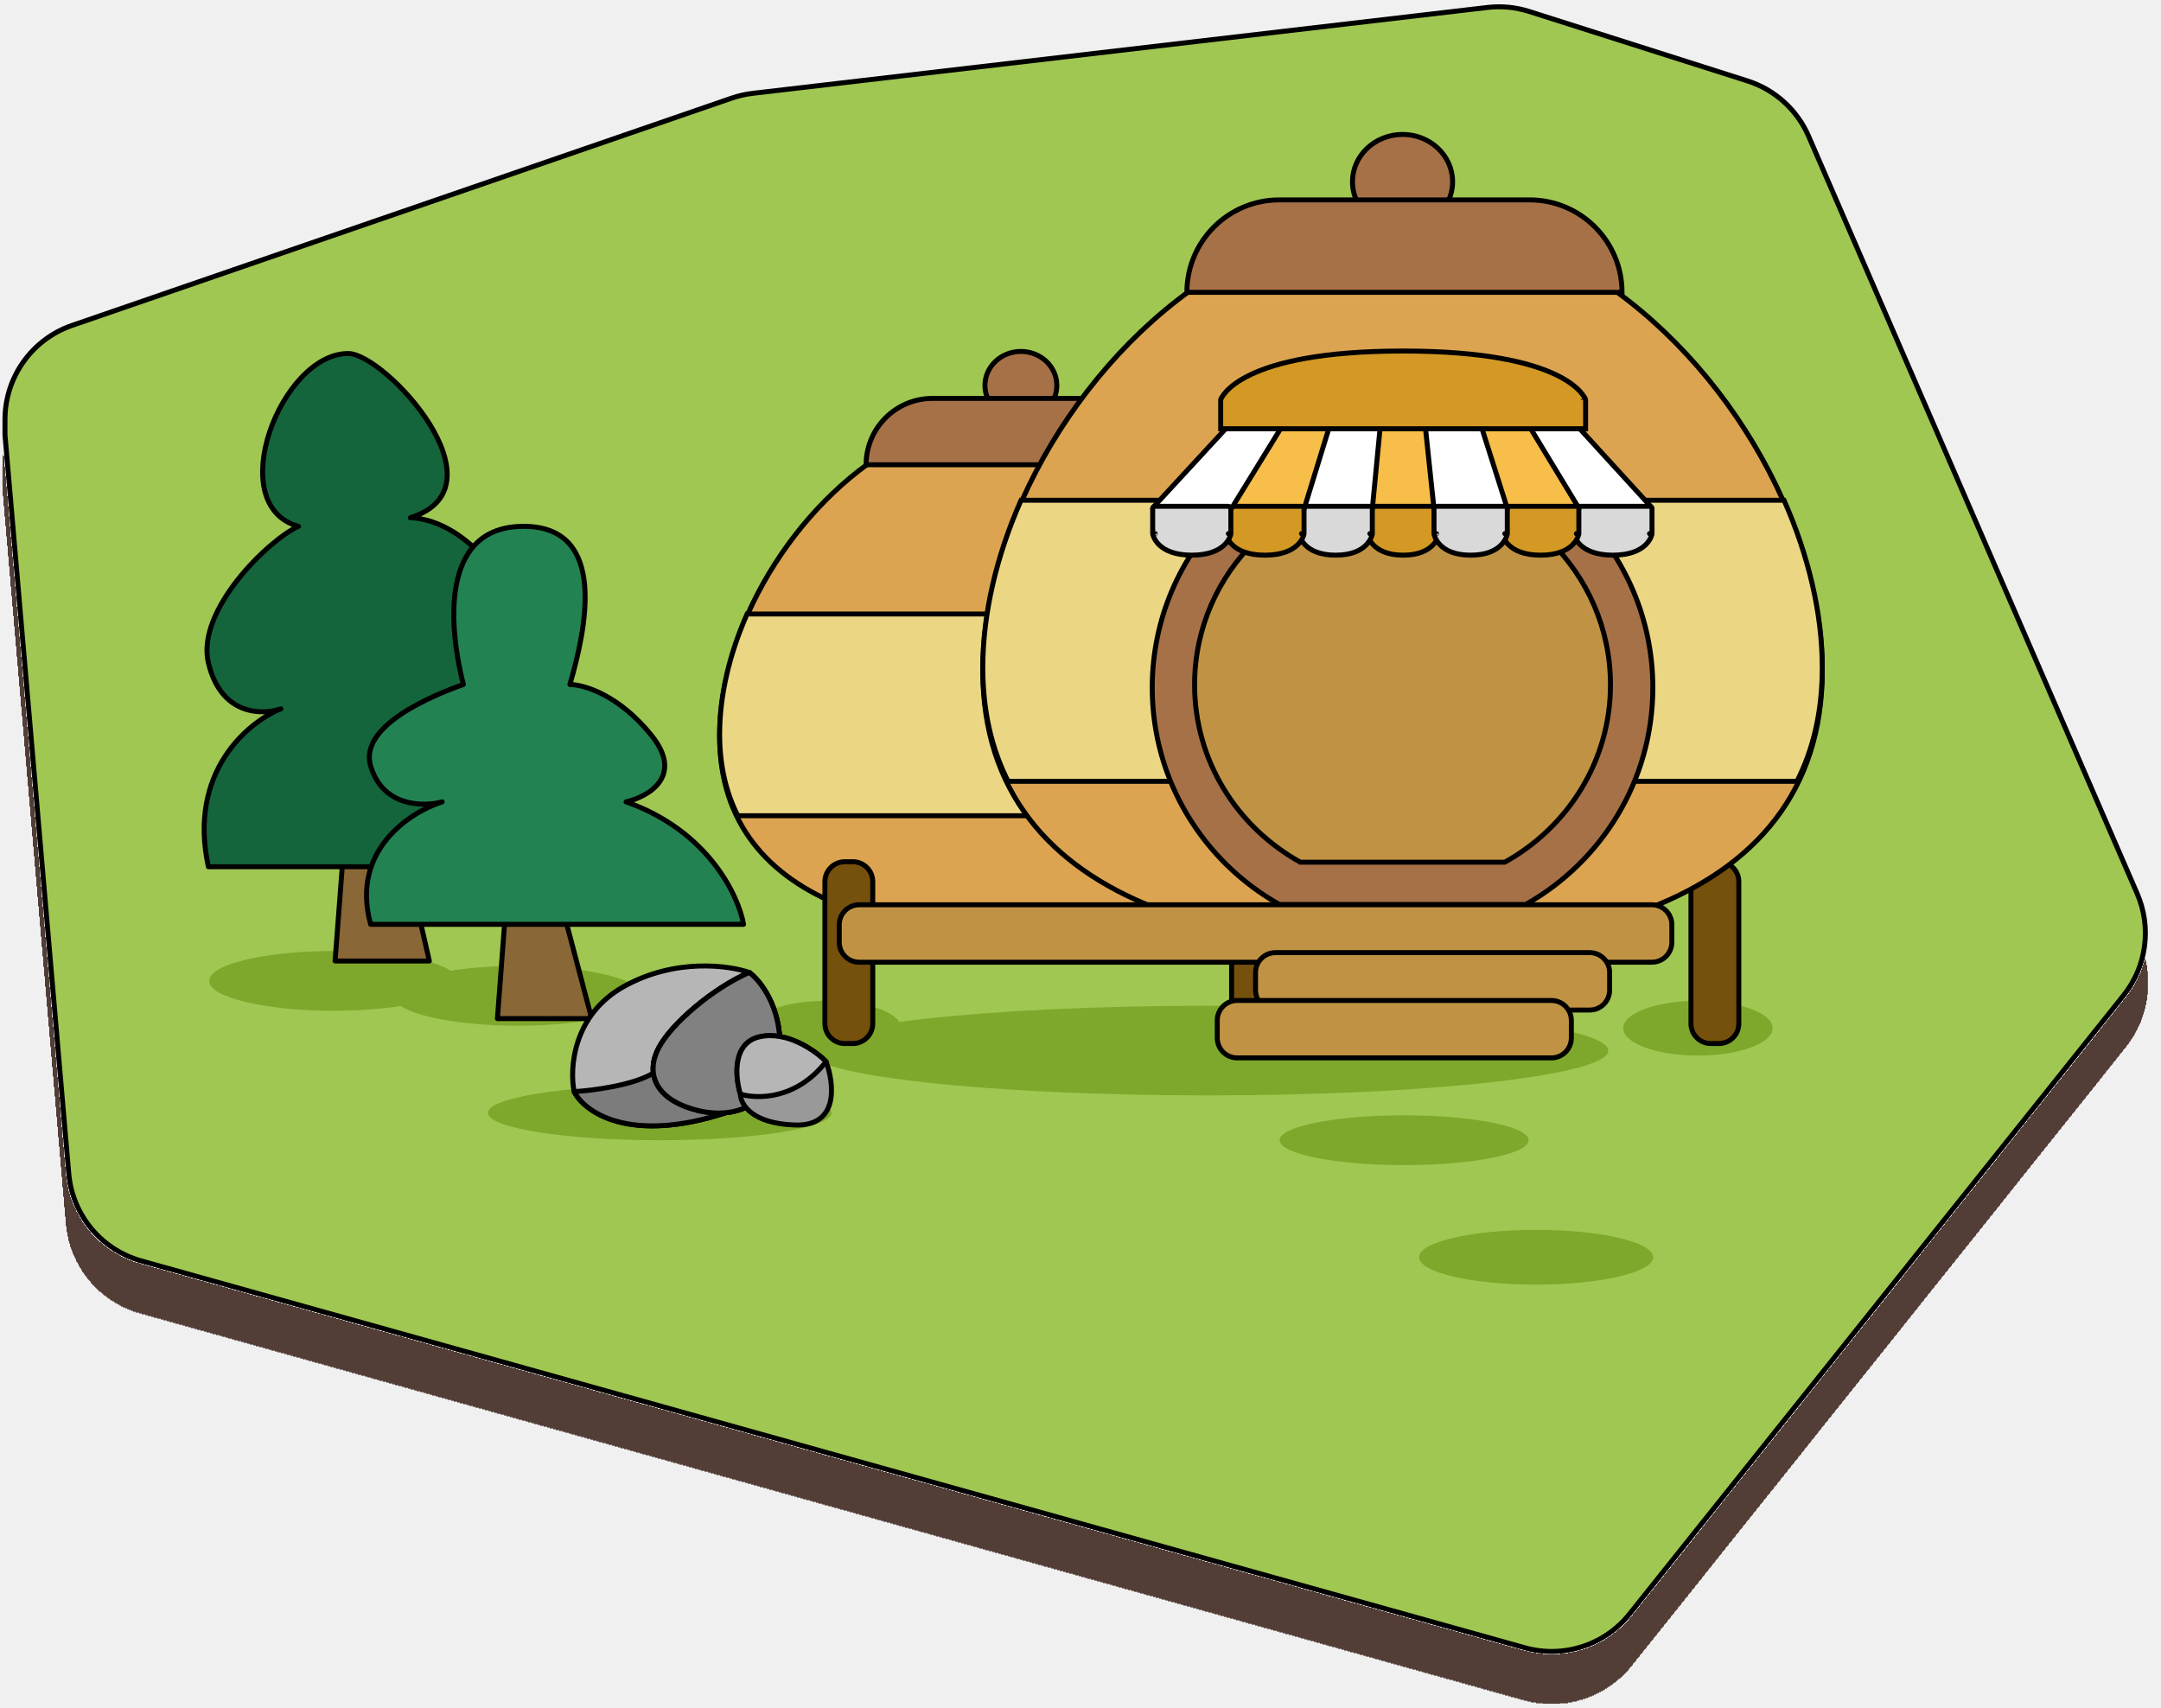
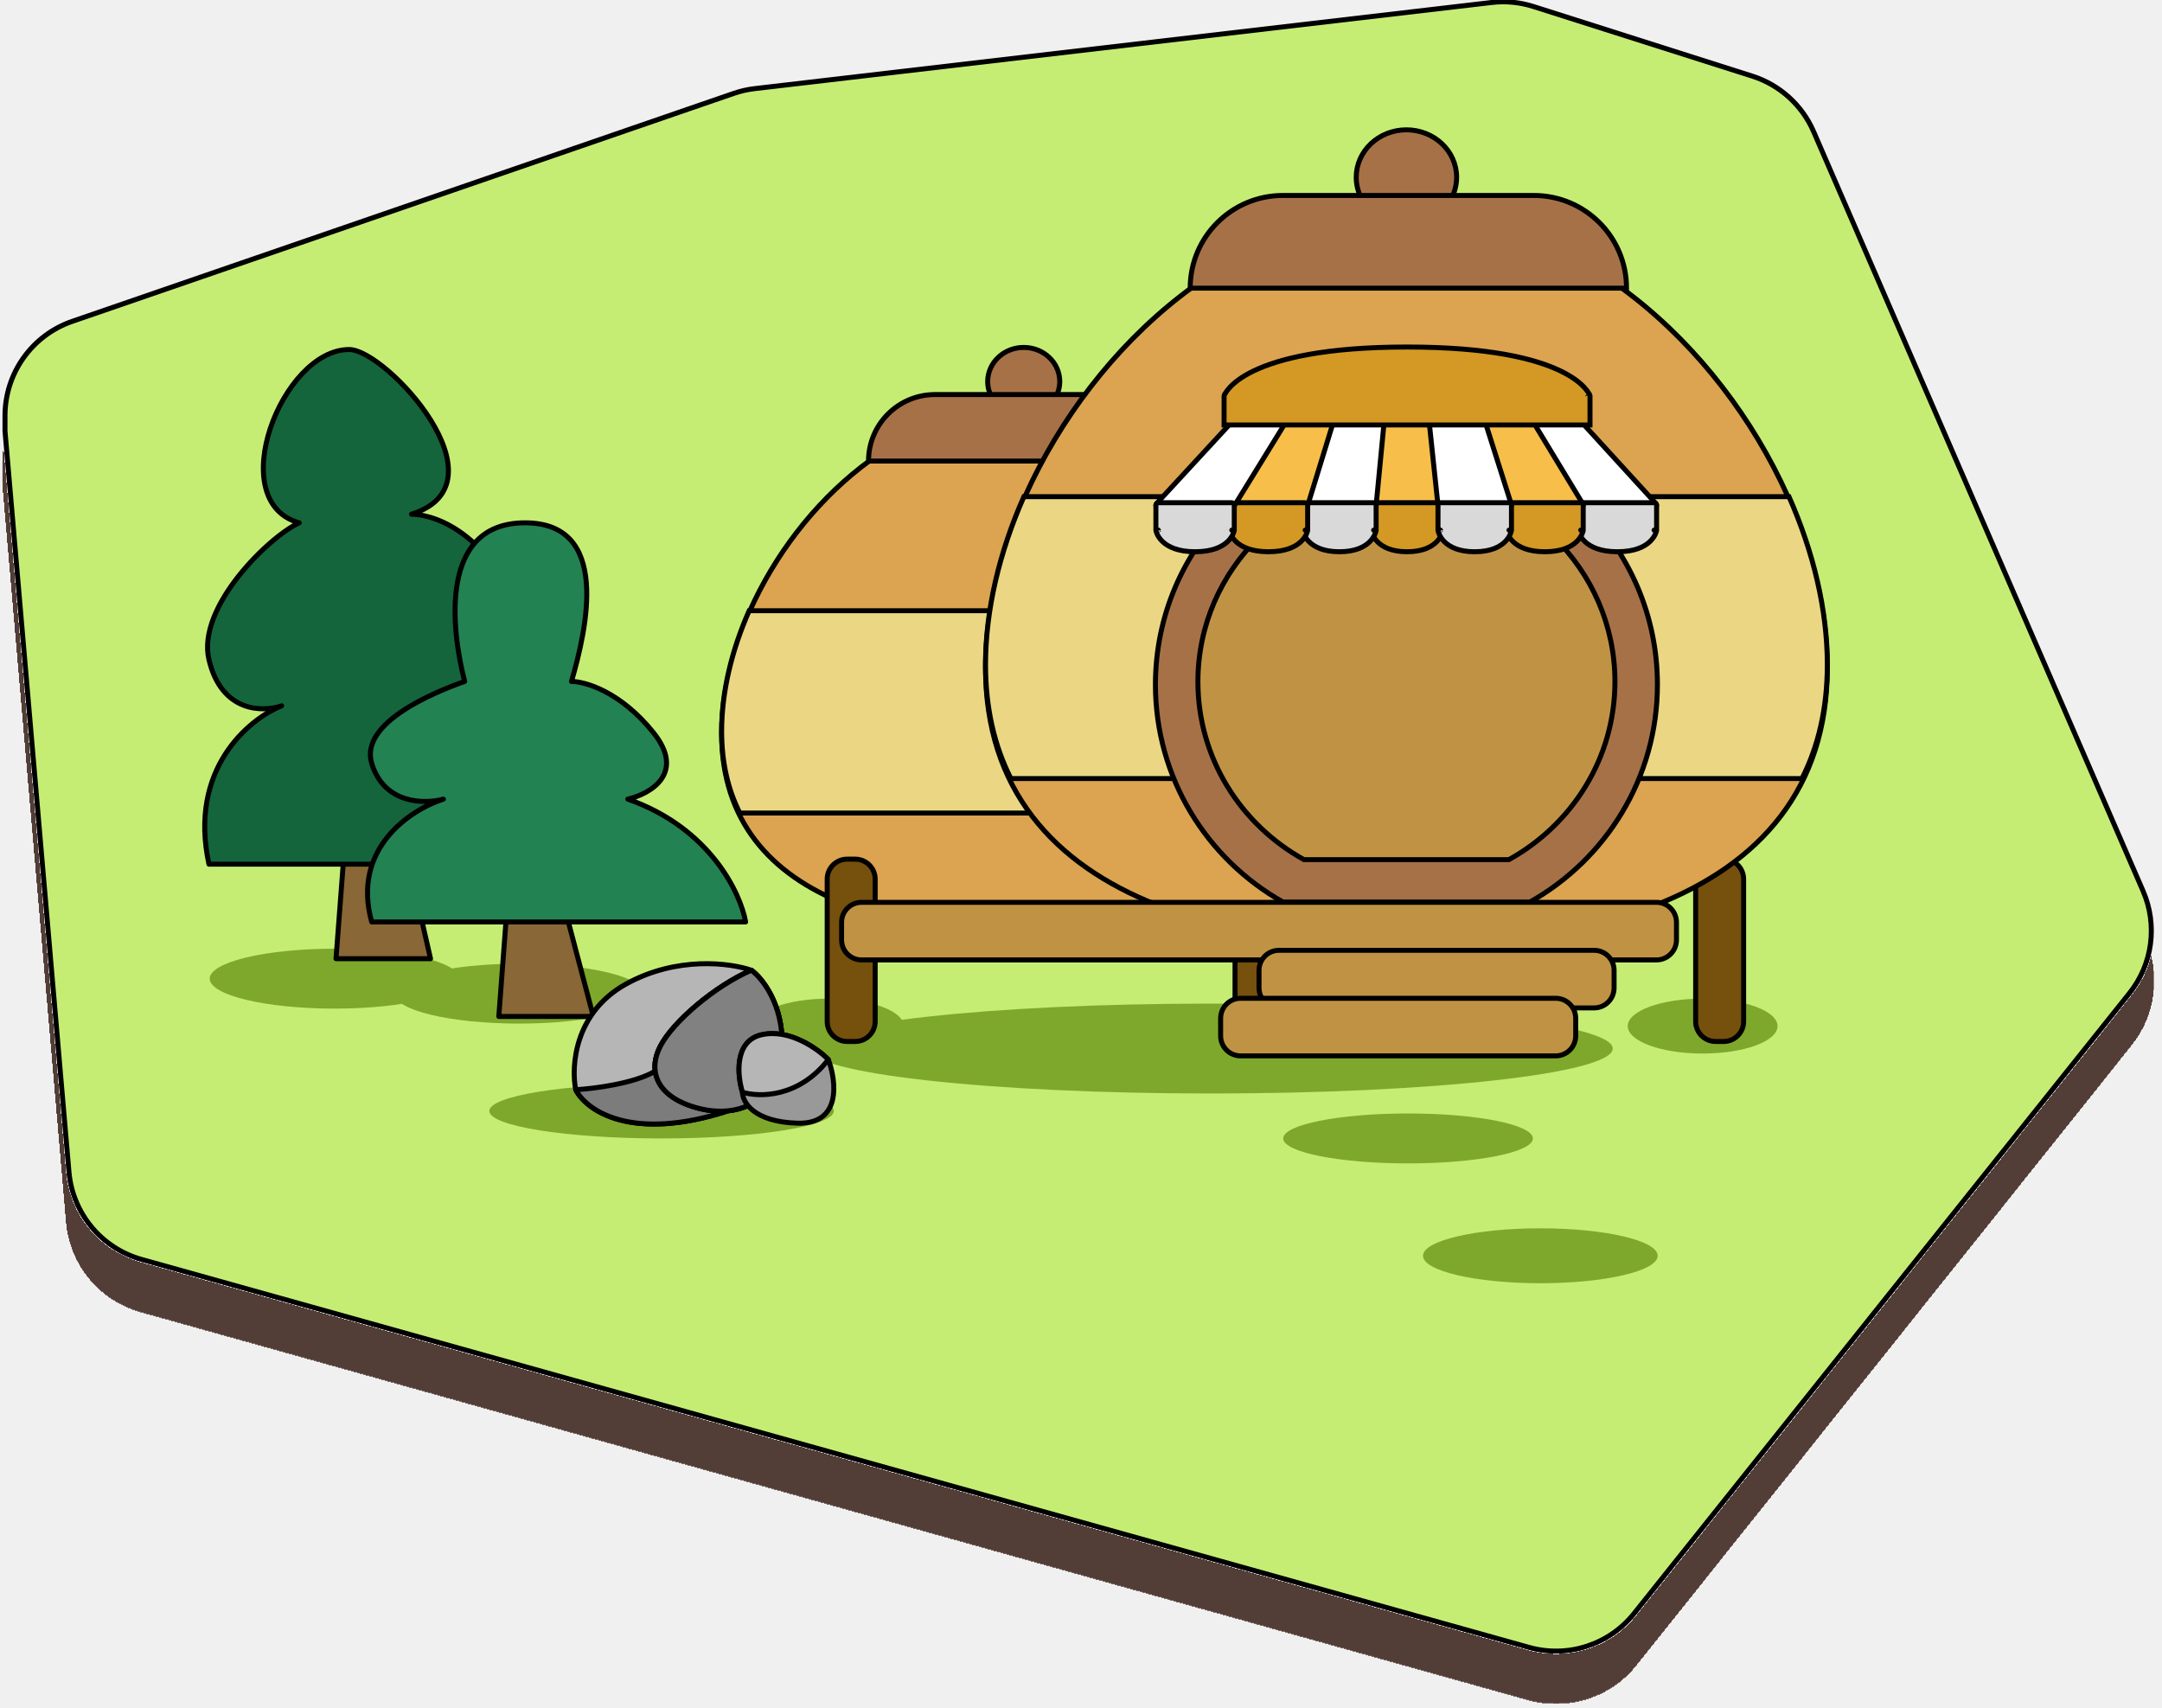
- <svg xmlns="http://www.w3.org/2000/svg" width="434" height="343" viewBox="0 0 434 343" fill="none">
-   <g filter="url(#filter0_d_31513_9861)">
-     <path d="M146.955 19.705L14.484 65.353C6.415 68.134 1 75.728 1 84.262V87.349L13.808 235.691C14.525 243.997 20.319 250.987 28.348 253.232L306.249 330.935C313.979 333.096 322.253 330.426 327.262 324.154L426.491 199.902C431.111 194.117 432.158 186.253 429.211 179.462L363.22 27.343C360.92 22.042 356.44 17.995 350.933 16.244L307.105 2.305C304.399 1.445 301.542 1.17 298.722 1.5L151.149 18.749C149.72 18.916 148.314 19.236 146.955 19.705Z" fill="#A0C752" />
-     <path d="M146.955 19.705L14.484 65.353C6.415 68.134 1 75.728 1 84.262V87.349L13.808 235.691C14.525 243.997 20.319 250.987 28.348 253.232L306.249 330.935C313.979 333.096 322.253 330.426 327.262 324.154L426.491 199.902C431.111 194.117 432.158 186.253 429.211 179.462L363.22 27.343C360.92 22.042 356.44 17.995 350.933 16.244L307.105 2.305C304.399 1.445 301.542 1.17 298.722 1.5L151.149 18.749C149.72 18.916 148.314 19.236 146.955 19.705Z" stroke="black" stroke-linecap="round" />
+ <svg xmlns="http://www.w3.org/2000/svg" width="433" height="342" viewBox="0 0 433 342" fill="none">
+   <g clip-path="url(#clip0_31643_340)">
+     <g filter="url(#filter0_d_31643_340)">
+       <path d="M146.955 18.705L14.484 64.353C6.415 67.134 1 74.728 1 83.262V86.349L13.808 234.691C14.525 242.997 20.319 249.987 28.348 252.232L306.249 329.935C313.979 332.096 322.253 329.426 327.262 323.154L426.491 198.902C431.111 193.117 432.158 185.253 429.211 178.462L363.22 26.343C360.92 21.042 356.44 16.995 350.933 15.244L307.105 1.305C304.399 0.445 301.542 0.17 298.722 0.5L151.149 17.749C149.72 17.916 148.314 18.236 146.955 18.705Z" fill="#C5ED74" />
+       <path d="M146.955 18.705L14.484 64.353C6.415 67.134 1 74.728 1 83.262V86.349L13.808 234.691C14.525 242.997 20.319 249.987 28.348 252.232L306.249 329.935C313.979 332.096 322.253 329.426 327.262 323.154L426.491 198.902C431.111 193.117 432.158 185.253 429.211 178.462L363.22 26.343C360.92 21.042 356.44 16.995 350.933 15.244L307.105 1.305C304.399 0.445 301.542 0.17 298.722 0.5L151.149 17.749C149.72 17.916 148.314 18.236 146.955 18.705Z" stroke="black" stroke-linecap="round" />
+     </g>
+     <ellipse cx="341" cy="205.5" rx="15" ry="5.5" fill="#7EA82B" />
+     <ellipse cx="166" cy="205.5" rx="15" ry="5.5" fill="#7EA82B" />
+     <ellipse cx="132.5" cy="222.5" rx="34.5" ry="5.5" fill="#7EA82B" />
+     <ellipse cx="67" cy="196" rx="25" ry="6" fill="#7EA82B" />
+     <ellipse cx="282" cy="228" rx="25" ry="5" fill="#7EA82B" />
+     <ellipse cx="308.5" cy="251.5" rx="23.5" ry="5.5" fill="#7EA82B" />
+     <ellipse cx="104" cy="199" rx="25" ry="6" fill="#7EA82B" />
+     <ellipse cx="242.5" cy="210" rx="80.5" ry="9" fill="#7EA82B" />
+     <path d="M72.027 129.951L67.294 192.005H86.226L72.027 129.951Z" fill="#896736" stroke="black" stroke-linejoin="round" />
+     <path d="M117.779 173.073H41.849C37.689 154.044 49.824 144.001 56.411 141.358C52.597 142.68 44.346 142.68 41.849 132.108C39.353 121.536 54.038 107.351 59.932 104.708C44.681 100.501 56.411 70 69.933 70C77.314 70 102.002 96.82 82.414 102.983C85.188 102.983 97.269 104.708 105.158 124.692C108.857 134.063 102.828 139.158 97.597 138.107C111.605 146.791 116.815 166.132 117.779 173.073Z" fill="#14653C" stroke="black" stroke-linejoin="round" />
+     <path d="M104.106 147.832L99.899 203.575H118.831L104.106 147.832Z" fill="#896736" stroke="black" stroke-linejoin="round" />
+     <path d="M149.332 184.642H74.442C70.339 169.885 82.307 162.097 88.805 160.047C85.043 161.072 76.904 161.072 74.442 152.873C71.98 144.675 87.249 138.526 93.062 136.477C90.327 125.887 87.923 104.708 105.158 104.708C122.392 104.708 117.529 125.887 114.452 136.477C117.187 136.477 124.3 138.526 130.866 146.725C137.431 154.923 130.182 159.022 125.736 160.047C142.151 165.786 148.306 178.835 149.332 184.642Z" fill="#238252" stroke="black" stroke-linejoin="round" />
+     <path d="M180.05 88.455C159.098 100.385 144.526 125.604 144.526 146.903C144.526 164.3 154.247 175.136 169.226 181.029H240.83C255.809 175.136 265.53 164.3 265.53 146.903C265.53 125.604 250.958 100.385 230.006 88.455H180.05Z" fill="#DCA450" stroke="black" stroke-linecap="round" />
+     <path d="M150.039 122.313C146.5 130.319 144.526 138.65 144.526 146.453C144.526 152.751 145.812 158.186 148.169 162.833H261.886C264.244 158.186 265.53 152.751 265.53 146.453C265.53 138.65 263.556 130.319 260.017 122.313H150.039Z" fill="#EBD783" stroke="black" stroke-linecap="round" />
+     <path d="M205.028 69.582C201.043 69.582 197.812 72.637 197.812 76.406C197.812 78.955 199.291 81.178 201.481 82.349H208.575C210.765 81.178 212.244 78.955 212.244 76.406C212.244 72.637 209.013 69.582 205.028 69.582Z" fill="#A77148" stroke="black" stroke-linecap="round" />
+     <path d="M173.944 92.34C173.944 84.983 179.909 79.019 187.266 79.019H223.345C230.702 79.019 236.667 84.983 236.667 92.34H173.944Z" fill="#A77148" stroke="black" stroke-linecap="round" />
+     <rect x="175.277" y="172.066" width="36.517" height="9.61" rx="4" transform="rotate(90 175.277 172.066)" fill="#76500D" stroke="black" stroke-linecap="round" />
+     <rect x="256.959" y="172.066" width="36.517" height="9.61" rx="4" transform="rotate(90 256.959 172.066)" fill="#76500D" stroke="black" stroke-linecap="round" />
+     <rect x="349.211" y="172.066" width="36.517" height="9.61" rx="4" transform="rotate(90 349.211 172.066)" fill="#76500D" stroke="black" stroke-linecap="round" />
+     <path d="M246.874 52.294C217.682 68.916 197.379 104.052 197.379 133.728C197.379 157.967 210.923 173.064 231.793 181.274H331.557C352.427 173.064 365.971 157.967 365.971 133.728C365.971 104.052 345.668 68.916 316.476 52.294H246.874Z" fill="#DCA450" stroke="black" stroke-linecap="round" />
+     <path d="M205.06 99.469C200.129 110.623 197.379 122.23 197.379 133.101C197.379 141.877 199.171 149.449 202.456 155.924H360.894C364.179 149.449 365.971 141.877 365.971 133.101C365.971 122.23 363.221 110.623 358.29 99.469H205.06Z" fill="#EBD783" stroke="black" stroke-linecap="round" />
+     <path d="M281.675 87.096C253.912 87.096 231.407 109.487 231.407 137.108C231.407 155.794 241.707 172.087 256.967 180.672H306.383C321.643 172.087 331.943 155.794 331.943 137.108C331.943 109.487 309.437 87.096 281.675 87.096Z" fill="#A77148" />
+     <path d="M281.675 87.096C253.912 87.096 231.407 109.487 231.407 137.108C231.407 155.794 241.707 172.087 256.967 180.672H306.383C321.643 172.087 331.943 155.794 331.943 137.108C331.943 109.487 309.437 87.096 281.675 87.096Z" fill="#A77148" />
+     <path d="M281.675 87.096C253.912 87.096 231.407 109.487 231.407 137.108C231.407 155.794 241.707 172.087 256.967 180.672H306.383C321.643 172.087 331.943 155.794 331.943 137.108C331.943 109.487 309.437 87.096 281.675 87.096Z" stroke="black" stroke-linecap="round" />
+     <path d="M281.675 95.601C258.611 95.601 239.914 113.921 239.914 136.52C239.914 151.809 248.471 165.139 261.148 172.163H302.202C314.879 165.139 323.436 151.809 323.436 136.52C323.436 113.921 304.739 95.601 281.675 95.601Z" fill="#C09344" stroke="black" stroke-linecap="round" />
+     <path d="M281.675 26C276.122 26 271.621 30.256 271.621 35.507C271.621 39.058 273.681 42.155 276.733 43.787H286.617C289.669 42.155 291.729 39.058 291.729 35.507C291.729 30.256 287.227 26 281.675 26Z" fill="#A77148" stroke="black" stroke-linecap="round" />
+     <path d="M238.367 57.708C238.367 47.457 246.677 39.148 256.928 39.148H307.196C317.447 39.148 325.756 47.457 325.756 57.708H238.367Z" fill="#A77148" stroke="black" stroke-linecap="round" />
+     <path d="M286.864 83.701C287.122 83.701 287.337 83.896 287.362 84.153L288.995 101.135C289.008 101.275 288.962 101.414 288.867 101.519C288.773 101.623 288.638 101.682 288.497 101.682H275.108C274.967 101.682 274.832 101.623 274.738 101.519C274.643 101.414 274.597 101.275 274.61 101.135L276.243 84.153C276.268 83.896 276.483 83.701 276.741 83.701H286.864Z" fill="#F7BE4A" stroke="black" stroke-linejoin="round" />
+     <path d="M288.497 100.683C288.773 100.683 288.997 100.906 288.997 101.183V106.174C288.997 106.199 288.995 106.225 288.991 106.25L288.497 106.174C288.991 106.25 288.991 106.251 288.991 106.251L288.991 106.252L288.991 106.254L288.99 106.259L288.987 106.274C288.985 106.285 288.982 106.3 288.978 106.319C288.971 106.356 288.959 106.406 288.942 106.468C288.909 106.592 288.855 106.763 288.77 106.966C288.599 107.37 288.303 107.902 287.799 108.432C286.779 109.503 284.966 110.5 281.802 110.5C278.639 110.5 276.826 109.503 275.806 108.432C275.302 107.902 275.006 107.37 274.835 106.966C274.75 106.763 274.696 106.592 274.662 106.468C274.646 106.406 274.634 106.356 274.626 106.319C274.623 106.3 274.62 106.285 274.618 106.274L274.615 106.259L274.614 106.254L274.614 106.252L274.614 106.251C274.614 106.251 274.614 106.25 275.108 106.174L274.614 106.25C274.61 106.225 274.608 106.199 274.608 106.174V101.183C274.608 100.906 274.832 100.683 275.108 100.683H288.497Z" fill="#D39924" stroke="black" stroke-linejoin="round" />
+     <path d="M315.766 83.701C315.906 83.701 316.04 83.76 316.135 83.864L331.647 100.845C331.78 100.991 331.815 101.203 331.735 101.384C331.655 101.565 331.476 101.682 331.278 101.682H316.582C316.407 101.682 316.245 101.591 316.154 101.441L305.867 84.46C305.774 84.305 305.771 84.112 305.859 83.955C305.948 83.798 306.114 83.701 306.295 83.701H315.766Z" fill="white" stroke="black" stroke-linejoin="round" />
+     <path d="M331.278 100.683C331.554 100.683 331.778 100.906 331.778 101.183V106.174C331.778 106.202 331.775 106.23 331.771 106.258L331.278 106.174C331.771 106.258 331.77 106.258 331.77 106.259L331.77 106.26L331.77 106.262L331.769 106.267L331.766 106.282C331.764 106.294 331.76 106.309 331.756 106.328C331.747 106.366 331.735 106.417 331.716 106.48C331.679 106.605 331.619 106.778 331.525 106.981C331.336 107.389 331.011 107.921 330.46 108.448C329.348 109.512 327.377 110.5 323.93 110.5C320.482 110.5 318.512 109.512 317.4 108.448C316.848 107.921 316.523 107.389 316.335 106.981C316.241 106.778 316.181 106.605 316.144 106.48C316.125 106.417 316.112 106.366 316.104 106.328C316.099 106.309 316.096 106.294 316.094 106.282L316.091 106.267L316.09 106.262L316.089 106.26L316.089 106.259C316.089 106.258 316.089 106.258 316.582 106.174L316.089 106.258C316.084 106.23 316.082 106.202 316.082 106.174V101.183C316.082 100.906 316.306 100.683 316.582 100.683H331.278Z" fill="#D9D9D9" stroke="black" stroke-linejoin="round" />
+     <path d="M306.296 83.701C306.47 83.701 306.633 83.792 306.723 83.942L317.01 100.923C317.104 101.078 317.107 101.271 317.018 101.428C316.93 101.585 316.763 101.682 316.583 101.682H302.213C301.996 101.682 301.803 101.541 301.737 101.334L296.348 84.352C296.3 84.2 296.327 84.034 296.422 83.905C296.516 83.777 296.666 83.701 296.825 83.701H306.296Z" fill="#F7BE4A" stroke="black" stroke-linejoin="round" />
+     <path d="M316.583 100.683C316.859 100.683 317.083 100.906 317.083 101.183V106.174C317.083 106.201 317.08 106.229 317.076 106.256L316.583 106.174C317.076 106.256 317.076 106.256 317.076 106.257L317.075 106.258L317.075 106.26L317.074 106.265L317.071 106.28C317.069 106.292 317.066 106.307 317.062 106.326C317.053 106.363 317.041 106.414 317.023 106.477C316.987 106.602 316.928 106.774 316.836 106.977C316.652 107.384 316.334 107.916 315.795 108.444C314.705 109.51 312.774 110.5 309.398 110.5C306.022 110.5 304.091 109.51 303.001 108.444C302.462 107.916 302.144 107.384 301.96 106.977C301.868 106.774 301.81 106.602 301.773 106.477C301.755 106.414 301.743 106.363 301.734 106.326C301.73 106.307 301.727 106.292 301.725 106.28L301.722 106.265L301.721 106.26L301.721 106.258L301.72 106.257C301.72 106.256 301.72 106.256 302.213 106.174L301.72 106.256C301.716 106.229 301.713 106.201 301.713 106.174V101.183C301.713 100.906 301.937 100.683 302.213 100.683H316.583Z" fill="#D39924" stroke="black" stroke-linejoin="round" />
+     <path d="M296.825 83.701C297.042 83.701 297.235 83.842 297.301 84.049L302.69 101.031C302.738 101.183 302.711 101.349 302.617 101.478C302.522 101.606 302.372 101.682 302.213 101.682H288.497C288.241 101.682 288.027 101.489 288 101.235L286.204 84.253C286.189 84.112 286.234 83.972 286.329 83.866C286.424 83.761 286.559 83.701 286.701 83.701H296.825Z" fill="white" stroke="black" stroke-linejoin="round" />
+     <path d="M302.213 100.683C302.489 100.683 302.713 100.906 302.713 101.183V106.174C302.713 106.2 302.711 106.226 302.707 106.252L302.213 106.174C302.707 106.252 302.707 106.253 302.707 106.253L302.707 106.254L302.706 106.256L302.705 106.261L302.703 106.276C302.701 106.287 302.698 106.303 302.694 106.321C302.686 106.358 302.674 106.409 302.657 106.471C302.622 106.595 302.567 106.767 302.479 106.97C302.304 107.375 302.001 107.907 301.485 108.436C300.442 109.505 298.589 110.5 295.355 110.5C292.121 110.5 290.268 109.505 289.225 108.436C288.709 107.907 288.406 107.375 288.231 106.97C288.143 106.767 288.088 106.595 288.053 106.471C288.036 106.409 288.024 106.358 288.016 106.321C288.012 106.303 288.01 106.287 288.007 106.276L288.005 106.261L288.004 106.256L288.004 106.254L288.003 106.253C288.003 106.253 288.003 106.252 288.497 106.174L288.003 106.252C287.999 106.226 287.997 106.2 287.997 106.174V101.183C287.997 100.906 288.221 100.683 288.497 100.683H302.213Z" fill="#D9D9D9" stroke="black" stroke-linejoin="round" />
+     <path d="M266.616 83.701C266.398 83.701 266.206 83.842 266.14 84.049L260.751 101.031C260.703 101.183 260.73 101.349 260.824 101.478C260.918 101.606 261.068 101.682 261.228 101.682H275.107C275.365 101.682 275.58 101.487 275.605 101.23L277.238 84.249C277.251 84.108 277.205 83.969 277.11 83.865C277.015 83.76 276.881 83.701 276.74 83.701H266.616Z" fill="white" stroke="black" stroke-linejoin="round" />
+     <path d="M275.108 100.683C275.384 100.683 275.608 100.906 275.608 101.183V106.174C275.608 106.2 275.606 106.226 275.602 106.252L275.108 106.174C275.602 106.252 275.602 106.253 275.602 106.253L275.601 106.254L275.601 106.256L275.6 106.261L275.598 106.276C275.595 106.287 275.593 106.303 275.589 106.321C275.581 106.358 275.569 106.409 275.552 106.471C275.517 106.595 275.462 106.767 275.374 106.97C275.199 107.375 274.896 107.907 274.38 108.436C273.337 109.505 271.484 110.5 268.25 110.5C265.016 110.5 263.163 109.505 262.12 108.436C261.604 107.907 261.301 107.375 261.126 106.97C261.038 106.767 260.983 106.595 260.948 106.471C260.931 106.409 260.919 106.358 260.911 106.321C260.907 106.303 260.904 106.287 260.902 106.276L260.9 106.261L260.899 106.256L260.898 106.254L260.898 106.253C260.898 106.253 260.898 106.252 261.392 106.174L260.898 106.252C260.894 106.226 260.892 106.2 260.892 106.174V101.183C260.892 100.906 261.116 100.683 261.392 100.683H275.108Z" fill="#D9D9D9" stroke="black" stroke-linejoin="round" />
+     <path d="M257.146 83.701C256.972 83.701 256.811 83.791 256.72 83.939L246.27 100.92C246.175 101.075 246.171 101.268 246.259 101.426C246.348 101.584 246.515 101.682 246.696 101.682H261.391C261.611 101.682 261.805 101.539 261.869 101.329L267.094 84.348C267.141 84.196 267.113 84.031 267.019 83.904C266.924 83.776 266.775 83.701 266.617 83.701H257.146Z" fill="#F7BE4A" stroke="black" stroke-linejoin="round" />
+     <path d="M261.391 100.683C261.667 100.683 261.891 100.906 261.891 101.183V106.174C261.891 106.202 261.888 106.23 261.884 106.258L261.391 106.174C261.884 106.258 261.884 106.258 261.884 106.259L261.883 106.26L261.883 106.262L261.882 106.267L261.879 106.282C261.877 106.294 261.874 106.309 261.869 106.328C261.861 106.366 261.848 106.417 261.829 106.48C261.792 106.605 261.732 106.778 261.638 106.981C261.45 107.389 261.124 107.921 260.573 108.448C259.461 109.512 257.49 110.5 254.043 110.5C250.595 110.5 248.625 109.512 247.513 108.448C246.962 107.921 246.636 107.389 246.448 106.981C246.354 106.778 246.294 106.605 246.257 106.48C246.238 106.417 246.225 106.366 246.217 106.328C246.212 106.309 246.209 106.294 246.207 106.282L246.204 106.267L246.203 106.262L246.203 106.26L246.202 106.259C246.202 106.258 246.202 106.258 246.695 106.174L246.202 106.258C246.197 106.23 246.195 106.202 246.195 106.174V101.183C246.195 100.906 246.419 100.683 246.695 100.683H261.391Z" fill="#D39924" stroke="black" stroke-linejoin="round" />
+     <path d="M247.675 83.701C247.536 83.701 247.403 83.759 247.308 83.862L231.633 100.843C231.498 100.989 231.462 101.201 231.542 101.383C231.622 101.565 231.801 101.682 232 101.682H246.696C246.869 101.682 247.031 101.592 247.122 101.444L257.572 84.463C257.667 84.308 257.671 84.115 257.583 83.957C257.494 83.799 257.327 83.701 257.146 83.701H247.675Z" fill="white" stroke="black" stroke-linejoin="round" />
+     <path d="M246.696 100.683C246.972 100.683 247.196 100.906 247.196 101.183V106.174C247.196 106.202 247.193 106.23 247.189 106.258L246.696 106.174C247.189 106.258 247.188 106.258 247.188 106.259L247.188 106.26L247.188 106.262L247.187 106.267L247.184 106.282C247.182 106.294 247.178 106.309 247.174 106.328C247.165 106.366 247.153 106.417 247.134 106.48C247.097 106.605 247.037 106.778 246.943 106.981C246.754 107.389 246.429 107.921 245.878 108.448C244.766 109.512 242.795 110.5 239.348 110.5C235.9 110.5 233.93 109.512 232.818 108.448C232.267 107.921 231.941 107.389 231.753 106.981C231.659 106.778 231.599 106.605 231.562 106.48C231.543 106.417 231.53 106.366 231.522 106.328C231.517 106.309 231.514 106.294 231.512 106.282L231.509 106.267L231.508 106.262L231.507 106.26L231.507 106.259C231.507 106.258 231.507 106.258 232 106.174L231.507 106.258C231.502 106.23 231.5 106.202 231.5 106.174V101.183C231.5 100.906 231.724 100.683 232 100.683H246.696Z" fill="#D9D9D9" stroke="black" stroke-linejoin="round" />
+     <path d="M245.656 85.111H245.156V84.611V79.388V79.304L245.183 79.226L245.656 79.388C245.183 79.226 245.183 79.225 245.183 79.224L245.184 79.222L245.185 79.218L245.189 79.207C245.192 79.199 245.196 79.188 245.201 79.175C245.212 79.15 245.226 79.116 245.245 79.073C245.284 78.989 245.343 78.873 245.428 78.729C245.598 78.442 245.874 78.047 246.305 77.581C247.17 76.648 248.654 75.439 251.163 74.242C256.175 71.851 265.293 69.5 281.798 69.5C298.303 69.5 307.422 71.851 312.434 74.242C314.943 75.439 316.427 76.648 317.291 77.581C317.723 78.047 317.999 78.442 318.169 78.729C318.254 78.873 318.313 78.989 318.351 79.073C318.371 79.116 318.385 79.15 318.395 79.175C318.4 79.188 318.404 79.199 318.408 79.207L318.412 79.218L318.413 79.222L318.414 79.224C318.414 79.225 318.414 79.226 317.941 79.388L318.414 79.226L318.441 79.304V79.388V84.611V85.111H317.941H245.656Z" fill="#D39924" stroke="black" />
+     <rect x="168.55" y="180.715" width="167.208" height="11.532" rx="4" fill="#C09344" stroke="black" stroke-linecap="round" />
+     <rect x="252.154" y="190.325" width="71.111" height="11.532" rx="4" fill="#C09344" stroke="black" stroke-linecap="round" />
+     <rect x="244.466" y="199.934" width="71.111" height="11.532" rx="4" fill="#C09344" stroke="black" stroke-linecap="round" />
+     <path d="M115.306 218.243C114.365 213.582 115.049 202.829 125.319 197.11C135.588 191.392 146.37 192.863 150.478 194.313C152.617 195.867 156.845 201.088 156.64 209.542C156.444 217.575 151.797 221.836 145.857 222.461C126.345 228.819 117.36 222.298 115.306 218.243Z" fill="#B6B6B6" />
+     <path d="M150.478 194.313C146.37 192.863 135.588 191.392 125.319 197.11C115.049 202.829 114.365 213.582 115.306 218.243C117.36 222.298 126.345 228.819 145.857 222.461M150.478 194.313C152.617 195.867 156.845 201.088 156.64 209.542C156.444 217.575 151.797 221.836 145.857 222.461M150.478 194.313C143.29 197.421 134.818 204.569 132.25 209.542C129.683 214.514 131.48 219.797 139.952 221.973C141.983 222.494 143.984 222.658 145.857 222.461" stroke="black" stroke-linecap="round" stroke-linejoin="round" />
+     <path d="M150.478 194.313C152.617 195.867 156.845 201.088 156.639 209.542C156.444 217.575 151.797 221.836 145.857 222.461C126.345 228.819 117.36 222.298 115.306 218.243C118.902 218.036 127.121 217 131.226 214.514C131.02 212.907 131.39 211.207 132.25 209.542C134.817 204.569 143.289 197.421 150.478 194.313Z" fill="#7C7C7C" />
+     <path d="M145.857 222.461C151.797 221.836 156.444 217.575 156.639 209.542C156.845 201.088 152.617 195.867 150.478 194.313C143.289 197.421 134.817 204.569 132.25 209.542C131.39 211.207 131.02 212.907 131.226 214.514M145.857 222.461C143.984 222.658 141.983 222.494 139.952 221.973C134.318 220.526 131.635 217.704 131.226 214.514M145.857 222.461C126.345 228.819 117.36 222.298 115.306 218.243C118.902 218.036 127.121 217 131.226 214.514" stroke="black" stroke-linecap="round" stroke-linejoin="round" />
+     <path d="M156.64 209.542C156.845 201.088 152.617 195.867 150.478 194.313C143.29 197.421 134.818 204.569 132.25 209.542C129.683 214.514 131.48 219.797 139.952 221.973C141.983 222.494 143.984 222.658 145.857 222.461C151.797 221.836 156.444 217.575 156.64 209.542Z" fill="#818181" stroke="black" stroke-linecap="round" stroke-linejoin="round" />
+     <path d="M152.547 207.233C147.002 208.476 147.669 215.416 148.696 218.731C148.696 220.7 150.904 224.698 159.736 224.947C168.567 225.195 167.523 216.556 165.897 212.205C163.758 210.03 158.093 205.99 152.547 207.233Z" fill="#999999" stroke="black" stroke-linecap="round" stroke-linejoin="round" />
+     <path d="M152.547 207.233C147.002 208.476 147.669 215.416 148.696 218.731C151.948 219.767 159.941 219.913 165.897 212.205C163.758 210.03 158.093 205.99 152.547 207.233Z" fill="#B6B6B6" stroke="black" stroke-linecap="round" stroke-linejoin="round" />
  </g>
-   <ellipse cx="341" cy="206.5" rx="15" ry="5.5" fill="#7EA82B" />
-   <ellipse cx="166" cy="206.5" rx="15" ry="5.5" fill="#7EA82B" />
-   <ellipse cx="132.5" cy="223.5" rx="34.5" ry="5.5" fill="#7EA82B" />
-   <ellipse cx="67" cy="197" rx="25" ry="6" fill="#7EA82B" />
-   <ellipse cx="282" cy="229" rx="25" ry="5" fill="#7EA82B" />
-   <ellipse cx="308.5" cy="252.5" rx="23.5" ry="5.5" fill="#7EA82B" />
-   <ellipse cx="104" cy="200" rx="25" ry="6" fill="#7EA82B" />
-   <ellipse cx="242.5" cy="211" rx="80.5" ry="9" fill="#7EA82B" />
-   <path d="M72.027 130.951L67.294 193.005H86.226L72.027 130.951Z" fill="#896736" stroke="black" stroke-linejoin="round" />
-   <path d="M117.779 174.073H41.849C37.689 155.044 49.824 145.001 56.411 142.358C52.597 143.68 44.346 143.68 41.849 133.108C39.353 122.536 54.038 108.351 59.932 105.708C44.681 101.501 56.411 71 69.933 71C77.314 71 102.002 97.82 82.414 103.983C85.188 103.983 97.269 105.708 105.158 125.692C108.857 135.063 102.828 140.158 97.597 139.107C111.605 147.791 116.815 167.132 117.779 174.073Z" fill="#14653C" stroke="black" stroke-linejoin="round" />
-   <path d="M104.106 148.832L99.899 204.575H118.831L104.106 148.832Z" fill="#896736" stroke="black" stroke-linejoin="round" />
-   <path d="M149.332 185.642H74.442C70.339 170.885 82.307 163.097 88.805 161.047C85.043 162.072 76.904 162.072 74.442 153.873C71.98 145.675 87.249 139.526 93.062 137.477C90.327 126.887 87.923 105.708 105.158 105.708C122.392 105.708 117.529 126.887 114.452 137.477C117.187 137.477 124.3 139.526 130.866 147.725C137.432 155.923 130.182 160.022 125.736 161.047C142.151 166.786 148.306 179.835 149.332 185.642Z" fill="#238252" stroke="black" stroke-linejoin="round" />
-   <path d="M180.05 89.455C159.098 101.385 144.526 126.604 144.526 147.903C144.526 165.3 154.247 176.136 169.226 182.029H240.83C255.809 176.136 265.53 165.3 265.53 147.903C265.53 126.604 250.958 101.385 230.006 89.455H180.05Z" fill="#DCA450" stroke="black" stroke-linecap="round" />
-   <path d="M150.039 123.314C146.5 131.319 144.526 139.65 144.526 147.453C144.526 153.751 145.812 159.186 148.169 163.834H261.886C264.244 159.186 265.53 153.751 265.53 147.453C265.53 139.65 263.556 131.319 260.017 123.314H150.039Z" fill="#EBD783" stroke="black" stroke-linecap="round" />
-   <path d="M205.028 70.582C201.043 70.582 197.812 73.637 197.812 77.406C197.812 79.955 199.291 82.178 201.481 83.349H208.575C210.765 82.178 212.244 79.955 212.244 77.406C212.244 73.637 209.013 70.582 205.028 70.582Z" fill="#A77148" stroke="black" stroke-linecap="round" />
-   <path d="M173.944 93.34C173.944 85.983 179.909 80.019 187.266 80.019H223.345C230.702 80.019 236.667 85.983 236.667 93.34H173.944Z" fill="#A77148" stroke="black" stroke-linecap="round" />
-   <rect x="175.277" y="173.067" width="36.517" height="9.61" rx="4" transform="rotate(90 175.277 173.067)" fill="#76500D" stroke="black" stroke-linecap="round" />
-   <rect x="256.959" y="173.067" width="36.517" height="9.61" rx="4" transform="rotate(90 256.959 173.067)" fill="#76500D" stroke="black" stroke-linecap="round" />
-   <rect x="349.211" y="173.067" width="36.517" height="9.61" rx="4" transform="rotate(90 349.211 173.067)" fill="#76500D" stroke="black" stroke-linecap="round" />
-   <path d="M246.874 53.294C217.682 69.916 197.379 105.052 197.379 134.728C197.379 158.967 210.923 174.064 231.793 182.274H331.557C352.427 174.064 365.971 158.967 365.971 134.728C365.971 105.052 345.668 69.916 316.476 53.294H246.874Z" fill="#DCA450" stroke="black" stroke-linecap="round" />
-   <path d="M205.06 100.469C200.129 111.623 197.379 123.23 197.379 134.101C197.379 142.877 199.171 150.448 202.456 156.924H360.894C364.179 150.448 365.971 142.877 365.971 134.101C365.971 123.23 363.221 111.623 358.29 100.469H205.06Z" fill="#EBD783" stroke="black" stroke-linecap="round" />
-   <path d="M281.675 88.096C253.912 88.096 231.407 110.487 231.407 138.108C231.407 156.794 241.707 173.086 256.967 181.672H306.383C321.643 173.086 331.943 156.794 331.943 138.108C331.943 110.487 309.437 88.096 281.675 88.096Z" fill="#A77148" />
-   <path d="M281.675 88.096C253.912 88.096 231.407 110.487 231.407 138.108C231.407 156.794 241.707 173.086 256.967 181.672H306.383C321.643 173.086 331.943 156.794 331.943 138.108C331.943 110.487 309.437 88.096 281.675 88.096Z" fill="#A77148" />
-   <path d="M281.675 88.096C253.912 88.096 231.407 110.487 231.407 138.108C231.407 156.794 241.707 173.086 256.967 181.672H306.383C321.643 173.086 331.943 156.794 331.943 138.108C331.943 110.487 309.437 88.096 281.675 88.096Z" stroke="black" stroke-linecap="round" />
-   <path d="M281.675 96.601C258.611 96.601 239.914 114.921 239.914 137.52C239.914 152.809 248.471 166.139 261.148 173.163H302.202C314.879 166.139 323.436 152.809 323.436 137.52C323.436 114.921 304.739 96.601 281.675 96.601Z" fill="#C09344" stroke="black" stroke-linecap="round" />
-   <path d="M281.675 27C276.122 27 271.621 31.256 271.621 36.507C271.621 40.059 273.681 43.156 276.733 44.788H286.617C289.669 43.156 291.729 40.059 291.729 36.507C291.729 31.256 287.227 27 281.675 27Z" fill="#A77148" stroke="black" stroke-linecap="round" />
-   <path d="M238.367 58.708C238.367 48.457 246.677 40.147 256.928 40.147H307.196C317.447 40.147 325.756 48.457 325.756 58.708H238.367Z" fill="#A77148" stroke="black" stroke-linecap="round" />
-   <path d="M286.864 84.701C287.122 84.701 287.337 84.896 287.362 85.153L288.995 102.135C289.008 102.275 288.962 102.414 288.867 102.519C288.773 102.623 288.638 102.682 288.497 102.682H275.108C274.967 102.682 274.832 102.623 274.738 102.519C274.643 102.414 274.597 102.275 274.61 102.135L276.243 85.153C276.268 84.896 276.483 84.701 276.741 84.701H286.864Z" fill="#F7BE4A" stroke="black" stroke-linejoin="round" />
-   <path d="M288.497 101.683C288.773 101.683 288.997 101.906 288.997 102.183V107.174C288.997 107.199 288.995 107.225 288.991 107.25L288.497 107.174C288.991 107.25 288.991 107.251 288.991 107.251L288.991 107.252L288.991 107.254L288.99 107.259L288.987 107.274C288.985 107.285 288.982 107.3 288.978 107.319C288.971 107.356 288.959 107.406 288.942 107.468C288.909 107.592 288.855 107.763 288.77 107.966C288.599 108.37 288.303 108.902 287.799 109.432C286.779 110.503 284.966 111.5 281.802 111.5C278.639 111.5 276.826 110.503 275.806 109.432C275.302 108.902 275.006 108.37 274.835 107.966C274.75 107.763 274.696 107.592 274.662 107.468C274.646 107.406 274.634 107.356 274.626 107.319C274.623 107.3 274.62 107.285 274.618 107.274L274.615 107.259L274.614 107.254L274.614 107.252L274.614 107.251C274.614 107.251 274.614 107.25 275.108 107.174L274.614 107.25C274.61 107.225 274.608 107.199 274.608 107.174V102.183C274.608 101.906 274.832 101.683 275.108 101.683H288.497Z" fill="#D39924" stroke="black" stroke-linejoin="round" />
-   <path d="M315.766 84.701C315.906 84.701 316.04 84.76 316.135 84.864L331.647 101.845C331.78 101.991 331.815 102.203 331.735 102.384C331.655 102.565 331.476 102.682 331.278 102.682H316.582C316.407 102.682 316.245 102.591 316.154 102.441L305.867 85.46C305.774 85.305 305.771 85.112 305.859 84.955C305.948 84.798 306.114 84.701 306.295 84.701H315.766Z" fill="white" stroke="black" stroke-linejoin="round" />
-   <path d="M331.278 101.683C331.554 101.683 331.778 101.906 331.778 102.183V107.174C331.778 107.202 331.775 107.23 331.771 107.258L331.278 107.174C331.771 107.258 331.77 107.258 331.77 107.259L331.77 107.26L331.77 107.262L331.769 107.267L331.766 107.282C331.764 107.294 331.76 107.309 331.756 107.328C331.747 107.366 331.735 107.417 331.716 107.48C331.679 107.605 331.619 107.778 331.525 107.981C331.336 108.389 331.011 108.921 330.46 109.448C329.348 110.512 327.377 111.5 323.93 111.5C320.482 111.5 318.512 110.512 317.4 109.448C316.848 108.921 316.523 108.389 316.335 107.981C316.241 107.778 316.181 107.605 316.144 107.48C316.125 107.417 316.112 107.366 316.104 107.328C316.099 107.309 316.096 107.294 316.094 107.282L316.091 107.267L316.09 107.262L316.089 107.26L316.089 107.259C316.089 107.258 316.089 107.258 316.582 107.174L316.089 107.258C316.084 107.23 316.082 107.202 316.082 107.174V102.183C316.082 101.906 316.306 101.683 316.582 101.683H331.278Z" fill="#D9D9D9" stroke="black" stroke-linejoin="round" />
-   <path d="M306.296 84.701C306.47 84.701 306.633 84.792 306.723 84.942L317.01 101.923C317.104 102.078 317.107 102.271 317.018 102.428C316.93 102.585 316.763 102.682 316.583 102.682H302.213C301.996 102.682 301.803 102.541 301.737 102.334L296.348 85.352C296.3 85.2 296.327 85.034 296.422 84.905C296.516 84.777 296.666 84.701 296.825 84.701H306.296Z" fill="#F7BE4A" stroke="black" stroke-linejoin="round" />
-   <path d="M316.583 101.683C316.859 101.683 317.083 101.906 317.083 102.183V107.174C317.083 107.201 317.08 107.229 317.076 107.256L316.583 107.174C317.076 107.256 317.076 107.256 317.076 107.257L317.075 107.258L317.075 107.26L317.074 107.265L317.071 107.28C317.069 107.292 317.066 107.307 317.062 107.326C317.053 107.363 317.041 107.414 317.023 107.477C316.987 107.602 316.928 107.774 316.836 107.977C316.652 108.384 316.334 108.916 315.795 109.444C314.705 110.51 312.774 111.5 309.398 111.5C306.022 111.5 304.091 110.51 303.001 109.444C302.462 108.916 302.144 108.384 301.96 107.977C301.868 107.774 301.81 107.602 301.773 107.477C301.755 107.414 301.743 107.363 301.734 107.326C301.73 107.307 301.727 107.292 301.725 107.28L301.722 107.265L301.721 107.26L301.721 107.258L301.72 107.257C301.72 107.256 301.72 107.256 302.213 107.174L301.72 107.256C301.716 107.229 301.713 107.201 301.713 107.174V102.183C301.713 101.906 301.937 101.683 302.213 101.683H316.583Z" fill="#D39924" stroke="black" stroke-linejoin="round" />
-   <path d="M296.825 84.701C297.042 84.701 297.235 84.842 297.301 85.049L302.69 102.031C302.738 102.183 302.711 102.349 302.617 102.478C302.522 102.606 302.372 102.682 302.213 102.682H288.497C288.241 102.682 288.027 102.489 288 102.235L286.204 85.253C286.189 85.112 286.234 84.972 286.329 84.866C286.424 84.761 286.559 84.701 286.701 84.701H296.825Z" fill="white" stroke="black" stroke-linejoin="round" />
-   <path d="M302.213 101.683C302.489 101.683 302.713 101.906 302.713 102.183V107.174C302.713 107.2 302.711 107.226 302.707 107.252L302.213 107.174C302.707 107.252 302.707 107.253 302.707 107.253L302.707 107.254L302.706 107.256L302.705 107.261L302.703 107.276C302.701 107.287 302.698 107.303 302.694 107.321C302.686 107.358 302.674 107.409 302.657 107.471C302.622 107.595 302.567 107.767 302.479 107.97C302.304 108.375 302.001 108.907 301.485 109.436C300.442 110.505 298.589 111.5 295.355 111.5C292.121 111.5 290.268 110.505 289.225 109.436C288.709 108.907 288.406 108.375 288.231 107.97C288.143 107.767 288.088 107.595 288.053 107.471C288.036 107.409 288.024 107.358 288.016 107.321C288.012 107.303 288.01 107.287 288.007 107.276L288.005 107.261L288.004 107.256L288.004 107.254L288.003 107.253C288.003 107.253 288.003 107.252 288.497 107.174L288.003 107.252C287.999 107.226 287.997 107.2 287.997 107.174V102.183C287.997 101.906 288.221 101.683 288.497 101.683H302.213Z" fill="#D9D9D9" stroke="black" stroke-linejoin="round" />
-   <path d="M266.616 84.701C266.398 84.701 266.206 84.842 266.14 85.049L260.751 102.031C260.703 102.183 260.73 102.349 260.824 102.478C260.918 102.606 261.068 102.682 261.228 102.682H275.107C275.365 102.682 275.58 102.487 275.605 102.23L277.238 85.249C277.251 85.108 277.205 84.969 277.11 84.865C277.015 84.76 276.881 84.701 276.74 84.701H266.616Z" fill="white" stroke="black" stroke-linejoin="round" />
-   <path d="M275.108 101.683C275.384 101.683 275.608 101.906 275.608 102.183V107.174C275.608 107.2 275.606 107.226 275.602 107.252L275.108 107.174C275.602 107.252 275.602 107.253 275.602 107.253L275.601 107.254L275.601 107.256L275.6 107.261L275.598 107.276C275.595 107.287 275.593 107.303 275.589 107.321C275.581 107.358 275.569 107.409 275.552 107.471C275.517 107.595 275.462 107.767 275.374 107.97C275.199 108.375 274.896 108.907 274.38 109.436C273.337 110.505 271.484 111.5 268.25 111.5C265.016 111.5 263.163 110.505 262.12 109.436C261.604 108.907 261.301 108.375 261.126 107.97C261.038 107.767 260.983 107.595 260.948 107.471C260.931 107.409 260.919 107.358 260.911 107.321C260.907 107.303 260.904 107.287 260.902 107.276L260.9 107.261L260.899 107.256L260.898 107.254L260.898 107.253C260.898 107.253 260.898 107.252 261.392 107.174L260.898 107.252C260.894 107.226 260.892 107.2 260.892 107.174V102.183C260.892 101.906 261.116 101.683 261.392 101.683H275.108Z" fill="#D9D9D9" stroke="black" stroke-linejoin="round" />
-   <path d="M257.146 84.701C256.972 84.701 256.811 84.791 256.72 84.939L246.27 101.92C246.175 102.075 246.171 102.268 246.259 102.426C246.348 102.584 246.515 102.682 246.696 102.682H261.391C261.611 102.682 261.805 102.539 261.869 102.329L267.094 85.348C267.141 85.196 267.113 85.031 267.019 84.904C266.924 84.776 266.775 84.701 266.617 84.701H257.146Z" fill="#F7BE4A" stroke="black" stroke-linejoin="round" />
-   <path d="M261.391 101.683C261.667 101.683 261.891 101.906 261.891 102.183V107.174C261.891 107.202 261.888 107.23 261.884 107.258L261.391 107.174C261.884 107.258 261.884 107.258 261.884 107.259L261.883 107.26L261.883 107.262L261.882 107.267L261.879 107.282C261.877 107.294 261.874 107.309 261.869 107.328C261.861 107.366 261.848 107.417 261.829 107.48C261.792 107.605 261.732 107.778 261.638 107.981C261.45 108.389 261.124 108.921 260.573 109.448C259.461 110.512 257.49 111.5 254.043 111.5C250.595 111.5 248.625 110.512 247.513 109.448C246.962 108.921 246.636 108.389 246.448 107.981C246.354 107.778 246.294 107.605 246.257 107.48C246.238 107.417 246.225 107.366 246.217 107.328C246.212 107.309 246.209 107.294 246.207 107.282L246.204 107.267L246.203 107.262L246.203 107.26L246.202 107.259C246.202 107.258 246.202 107.258 246.695 107.174L246.202 107.258C246.197 107.23 246.195 107.202 246.195 107.174V102.183C246.195 101.906 246.419 101.683 246.695 101.683H261.391Z" fill="#D39924" stroke="black" stroke-linejoin="round" />
-   <path d="M247.675 84.701C247.536 84.701 247.403 84.759 247.308 84.862L231.633 101.843C231.498 101.989 231.462 102.201 231.542 102.383C231.622 102.565 231.801 102.682 232 102.682H246.696C246.869 102.682 247.031 102.592 247.122 102.444L257.572 85.463C257.667 85.308 257.671 85.115 257.583 84.957C257.494 84.799 257.327 84.701 257.146 84.701H247.675Z" fill="white" stroke="black" stroke-linejoin="round" />
-   <path d="M246.696 101.683C246.972 101.683 247.196 101.906 247.196 102.183V107.174C247.196 107.202 247.193 107.23 247.189 107.258L246.696 107.174C247.189 107.258 247.188 107.258 247.188 107.259L247.188 107.26L247.188 107.262L247.187 107.267L247.184 107.282C247.182 107.294 247.178 107.309 247.174 107.328C247.165 107.366 247.153 107.417 247.134 107.48C247.097 107.605 247.037 107.778 246.943 107.981C246.754 108.389 246.429 108.921 245.878 109.448C244.766 110.512 242.795 111.5 239.348 111.5C235.9 111.5 233.93 110.512 232.818 109.448C232.267 108.921 231.941 108.389 231.753 107.981C231.659 107.778 231.599 107.605 231.562 107.48C231.543 107.417 231.53 107.366 231.522 107.328C231.517 107.309 231.514 107.294 231.512 107.282L231.509 107.267L231.508 107.262L231.507 107.26L231.507 107.259C231.507 107.258 231.507 107.258 232 107.174L231.507 107.258C231.502 107.23 231.5 107.202 231.5 107.174V102.183C231.5 101.906 231.724 101.683 232 101.683H246.696Z" fill="#D9D9D9" stroke="black" stroke-linejoin="round" />
-   <path d="M245.656 86.111H245.156V85.611V80.388V80.304L245.183 80.226L245.656 80.388C245.183 80.226 245.183 80.225 245.183 80.224L245.184 80.222L245.185 80.218L245.189 80.207C245.192 80.199 245.196 80.188 245.201 80.175C245.212 80.15 245.226 80.116 245.245 80.073C245.284 79.989 245.343 79.873 245.428 79.729C245.598 79.442 245.874 79.047 246.305 78.581C247.17 77.648 248.654 76.439 251.163 75.242C256.175 72.851 265.293 70.5 281.798 70.5C298.303 70.5 307.422 72.851 312.434 75.242C314.943 76.439 316.427 77.648 317.291 78.581C317.723 79.047 317.999 79.442 318.169 79.729C318.254 79.873 318.313 79.989 318.351 80.073C318.371 80.116 318.385 80.15 318.395 80.175C318.4 80.188 318.404 80.199 318.408 80.207L318.412 80.218L318.413 80.222L318.414 80.224C318.414 80.225 318.414 80.226 317.941 80.388L318.414 80.226L318.441 80.304V80.388V85.611V86.111H317.941H245.656Z" fill="#D39924" stroke="black" />
-   <rect x="168.55" y="181.716" width="167.208" height="11.532" rx="4" fill="#C09344" stroke="black" stroke-linecap="round" />
-   <rect x="252.154" y="191.325" width="71.111" height="11.532" rx="4" fill="#C09344" stroke="black" stroke-linecap="round" />
-   <rect x="244.466" y="200.934" width="71.111" height="11.532" rx="4" fill="#C09344" stroke="black" stroke-linecap="round" />
-   <path d="M115.306 219.243C114.365 214.582 115.049 203.829 125.319 198.11C135.588 192.392 146.37 193.863 150.478 195.313C152.617 196.867 156.845 202.088 156.64 210.542C156.444 218.575 151.797 222.836 145.857 223.461C126.345 229.819 117.36 223.298 115.306 219.243Z" fill="#B6B6B6" />
-   <path d="M150.478 195.313C146.37 193.863 135.588 192.392 125.319 198.11C115.049 203.829 114.365 214.582 115.306 219.243C117.36 223.298 126.345 229.819 145.857 223.461M150.478 195.313C152.617 196.867 156.845 202.088 156.64 210.542C156.444 218.575 151.797 222.836 145.857 223.461M150.478 195.313C143.29 198.421 134.818 205.569 132.25 210.542C129.683 215.514 131.48 220.797 139.952 222.973C141.983 223.494 143.984 223.658 145.857 223.461" stroke="black" stroke-linecap="round" stroke-linejoin="round" />
-   <path d="M150.478 195.313C152.617 196.867 156.845 202.088 156.639 210.542C156.444 218.575 151.797 222.836 145.857 223.461C126.345 229.819 117.36 223.298 115.306 219.243C118.902 219.036 127.121 218 131.226 215.514C131.02 213.907 131.39 212.207 132.25 210.542C134.817 205.569 143.29 198.421 150.478 195.313Z" fill="#7C7C7C" />
-   <path d="M145.857 223.461C151.797 222.836 156.444 218.575 156.639 210.542C156.845 202.088 152.617 196.867 150.478 195.313C143.29 198.421 134.817 205.569 132.25 210.542C131.39 212.207 131.02 213.907 131.226 215.514M145.857 223.461C143.984 223.658 141.983 223.494 139.952 222.973C134.318 221.526 131.635 218.704 131.226 215.514M145.857 223.461C126.345 229.819 117.36 223.298 115.306 219.243C118.902 219.036 127.121 218 131.226 215.514" stroke="black" stroke-linecap="round" stroke-linejoin="round" />
-   <path d="M156.64 210.542C156.845 202.088 152.617 196.867 150.478 195.313C143.29 198.421 134.818 205.569 132.25 210.542C129.683 215.514 131.48 220.797 139.952 222.973C141.983 223.494 143.984 223.658 145.857 223.461C151.797 222.836 156.444 218.575 156.64 210.542Z" fill="#818181" stroke="black" stroke-linecap="round" stroke-linejoin="round" />
-   <path d="M152.547 208.233C147.002 209.476 147.669 216.416 148.696 219.731C148.696 221.7 150.904 225.698 159.736 225.947C168.567 226.195 167.523 217.556 165.897 213.205C163.758 211.03 158.093 206.99 152.547 208.233Z" fill="#999999" stroke="black" stroke-linecap="round" stroke-linejoin="round" />
-   <path d="M152.547 208.233C147.002 209.476 147.669 216.416 148.696 219.731C151.948 220.767 159.941 220.913 165.897 213.205C163.758 211.03 158.093 206.99 152.547 208.233Z" fill="#B6B6B6" stroke="black" stroke-linecap="round" stroke-linejoin="round" />
  <defs>
-     <filter id="filter0_d_31513_9861" x="0.5" y="0.865" width="430.864" height="341.31" filterUnits="userSpaceOnUse" color-interpolation-filters="sRGB">
+     <filter id="filter0_d_31643_340" x="0.5" y="-0.135" width="430.864" height="341.31" filterUnits="userSpaceOnUse" color-interpolation-filters="sRGB">
      <feFlood flood-opacity="0" result="BackgroundImageFix" />
      <feColorMatrix in="SourceAlpha" type="matrix" values="0 0 0 0 0 0 0 0 0 0 0 0 0 0 0 0 0 0 127 0" result="hardAlpha" />
      <feOffset dy="10" />
      <feComposite in2="hardAlpha" operator="out" />
      <feColorMatrix type="matrix" values="0 0 0 0 0.322 0 0 0 0 0.239 0 0 0 0 0.216 0 0 0 1 0" />
-       <feBlend mode="normal" in2="BackgroundImageFix" result="effect1_dropShadow_31513_9861" />
-       <feBlend mode="normal" in="SourceGraphic" in2="effect1_dropShadow_31513_9861" result="shape" />
+       <feBlend mode="normal" in2="BackgroundImageFix" result="effect1_dropShadow_31643_340" />
+       <feBlend mode="normal" in="SourceGraphic" in2="effect1_dropShadow_31643_340" result="shape" />
    </filter>
+     <clipPath id="clip0_31643_340">
+       <rect width="433" height="342" fill="white" />
+     </clipPath>
  </defs>
</svg>
